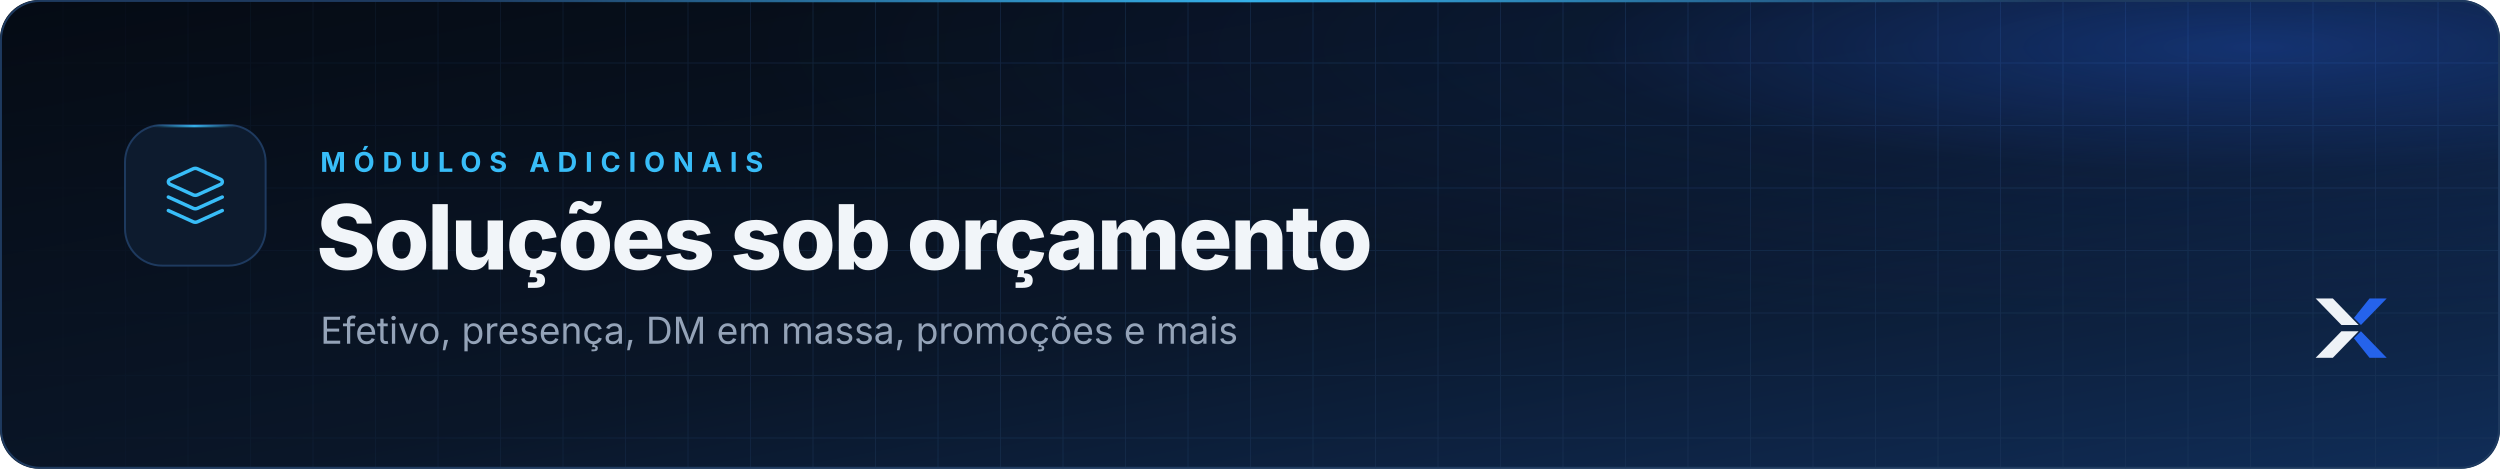
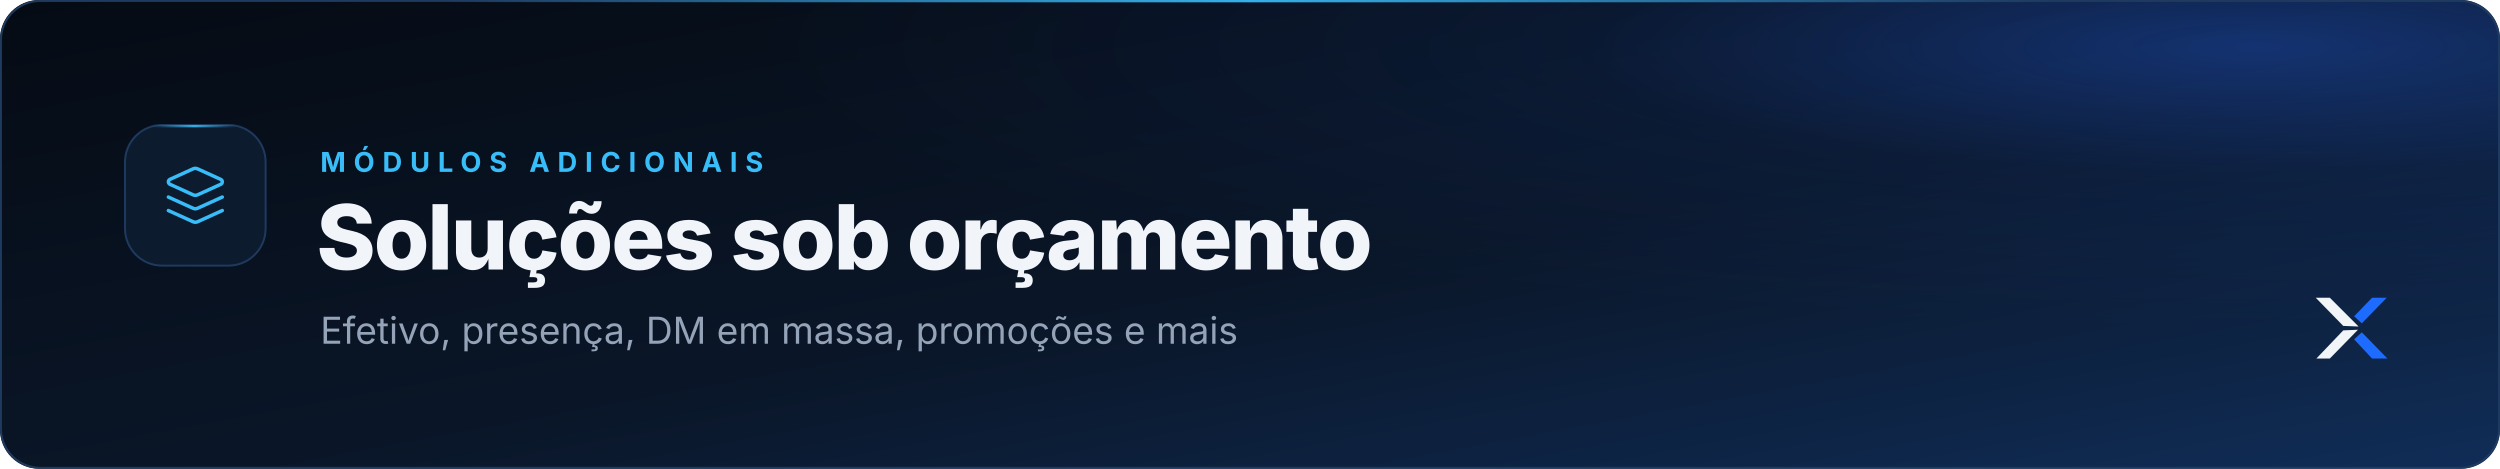
<svg xmlns="http://www.w3.org/2000/svg" width="1280" height="240" viewBox="0 0 1280 240" role="img" aria-label="Soluções sob orçamento — Efetivo, presença, DM em massa, promoções e mais" font-family="'Segoe UI', 'Inter', 'Helvetica Neue', Arial, sans-serif">
  <defs>
    <linearGradient id="bgdextras" x1="0" y1="0" x2="1" y2="1">
      <stop offset="0" stop-color="#050B14" />
      <stop offset=".55" stop-color="#0A1628" />
      <stop offset="1" stop-color="#102D58" />
    </linearGradient>
    <radialGradient id="glowdextras" cx="0.9" cy="0.1" r=".6">
      <stop offset="0" stop-color="#2563EB" stop-opacity=".38" />
      <stop offset=".45" stop-color="#2563EB" stop-opacity=".08" />
      <stop offset="1" stop-color="#2563EB" stop-opacity="0" />
    </radialGradient>
-     <pattern id="griddextras" width="32" height="32" patternUnits="userSpaceOnUse">
-       <path d="M32 0H0V32" fill="none" stroke="#1E3A5F" stroke-width="1" opacity=".45" />
-     </pattern>
    <linearGradient id="edgedextras" x1="0" y1="0" x2="1" y2="0">
      <stop offset="0" stop-color="#38BDF8" stop-opacity="0" />
      <stop offset=".5" stop-color="#38BDF8" stop-opacity=".9" />
      <stop offset="1" stop-color="#38BDF8" stop-opacity="0" />
    </linearGradient>
-     <linearGradient id="txtdextras" x1="0" y1="0" x2="1" y2="0">
-       <stop offset="0" stop-color="#2563EB" />
-       <stop offset=".5" stop-color="#3B82F6" />
-       <stop offset="1" stop-color="#38BDF8" />
-     </linearGradient>
-     <linearGradient id="fadedextras" x1="0" y1="0" x2="1" y2="0">
-       <stop offset="0" stop-color="#fff" stop-opacity="0" />
-       <stop offset=".35" stop-color="#fff" stop-opacity=".9" />
-       <stop offset="1" stop-color="#fff" />
-     </linearGradient>
-     <mask id="gmdextras">
-       <rect width="1280" height="240" fill="url(#fadedextras)" />
-     </mask>
    <clipPath id="clipdextras">
      <rect width="1280" height="240" rx="20" />
    </clipPath>
  </defs>
  <g clip-path="url(#clipdextras)">
    <rect width="1280" height="240" fill="url(#bgdextras)" />
-     <rect width="1280" height="240" fill="url(#griddextras)" mask="url(#gmdextras)" />
    <rect width="1280" height="240" fill="url(#glowdextras)" />
  </g>
  <rect x=".5" y=".5" width="1279" height="239" rx="20" fill="none" stroke="#1E3A5F" />
  <rect x="230" y="0" width="819" height="1.2" fill="url(#edgedextras)" />
  <rect x="64" y="64" width="72" height="72" rx="19" fill="#0D1B2E" stroke="#1E3A5F" />
  <rect x="78" y="64" width="43" height="1.2" fill="url(#edgedextras)" />
  <g transform="translate(83.44 83.44) scale(1.38)" fill="none" stroke="#38BDF8" stroke-width="1.30" stroke-linecap="round" stroke-linejoin="round" color="#38BDF8">
    <path d="m12.83 2.18a2 2 0 0 0-1.66 0L2.6 6.08a1 1 0 0 0 0 1.83l8.58 3.91a2 2 0 0 0 1.66 0l8.58-3.9a1 1 0 0 0 0-1.83Z" />
    <path d="m22 17.65-9.17 4.16a2 2 0 0 1-1.66 0L2 17.65" />
    <path d="m22 12.65-9.17 4.16a2 2 0 0 1-1.66 0L2 12.65" />
  </g>
  <text x="164" y="88" fill="#38BDF8" font-size="14" font-weight="700" letter-spacing="4">MÓDULOS ADICIONAIS</text>
  <text x="162" y="138" fill="#F1F5F9" font-size="46" font-weight="800" letter-spacing="-1">Soluções sob orçamento</text>
  <text x="164" y="176" fill="#94A3B8" font-size="19">Efetivo, presença, DM em massa, promoções e mais</text>
-   <g transform="translate(1184 148) scale(0.4)">
-     <path d="M4 12h22l33 34H37Z" fill="#EEF2F7" />
-     <path d="M37 54h22L26 88H4Z" fill="#EEF2F7" />
-     <path d="M73 12h22L62 46 53 37Z" fill="#2563EB" />
-     <path d="M53 63l9-9 33 34H73Z" fill="#2563EB" />
+   <g transform="translate(1184 150.79) scale(0.3279)">
+     <g fill="#F2F5F8">
+       <path d="M 71,55 L 48,56 L 6,100 L 27,100 Z" />
+       <path d="M 5,5 L 48,49 L 72,50 L 27,5 Z" />
+     </g>
+     <g fill="#1E6BFF">
+       <path d="M 65,70 L 93,100 L 117,100 L 77,59 Z" />
+       <path d="M 116,5 L 93,5 L 65,34 L 77,45 Z" />
+     </g>
  </g>
</svg>
